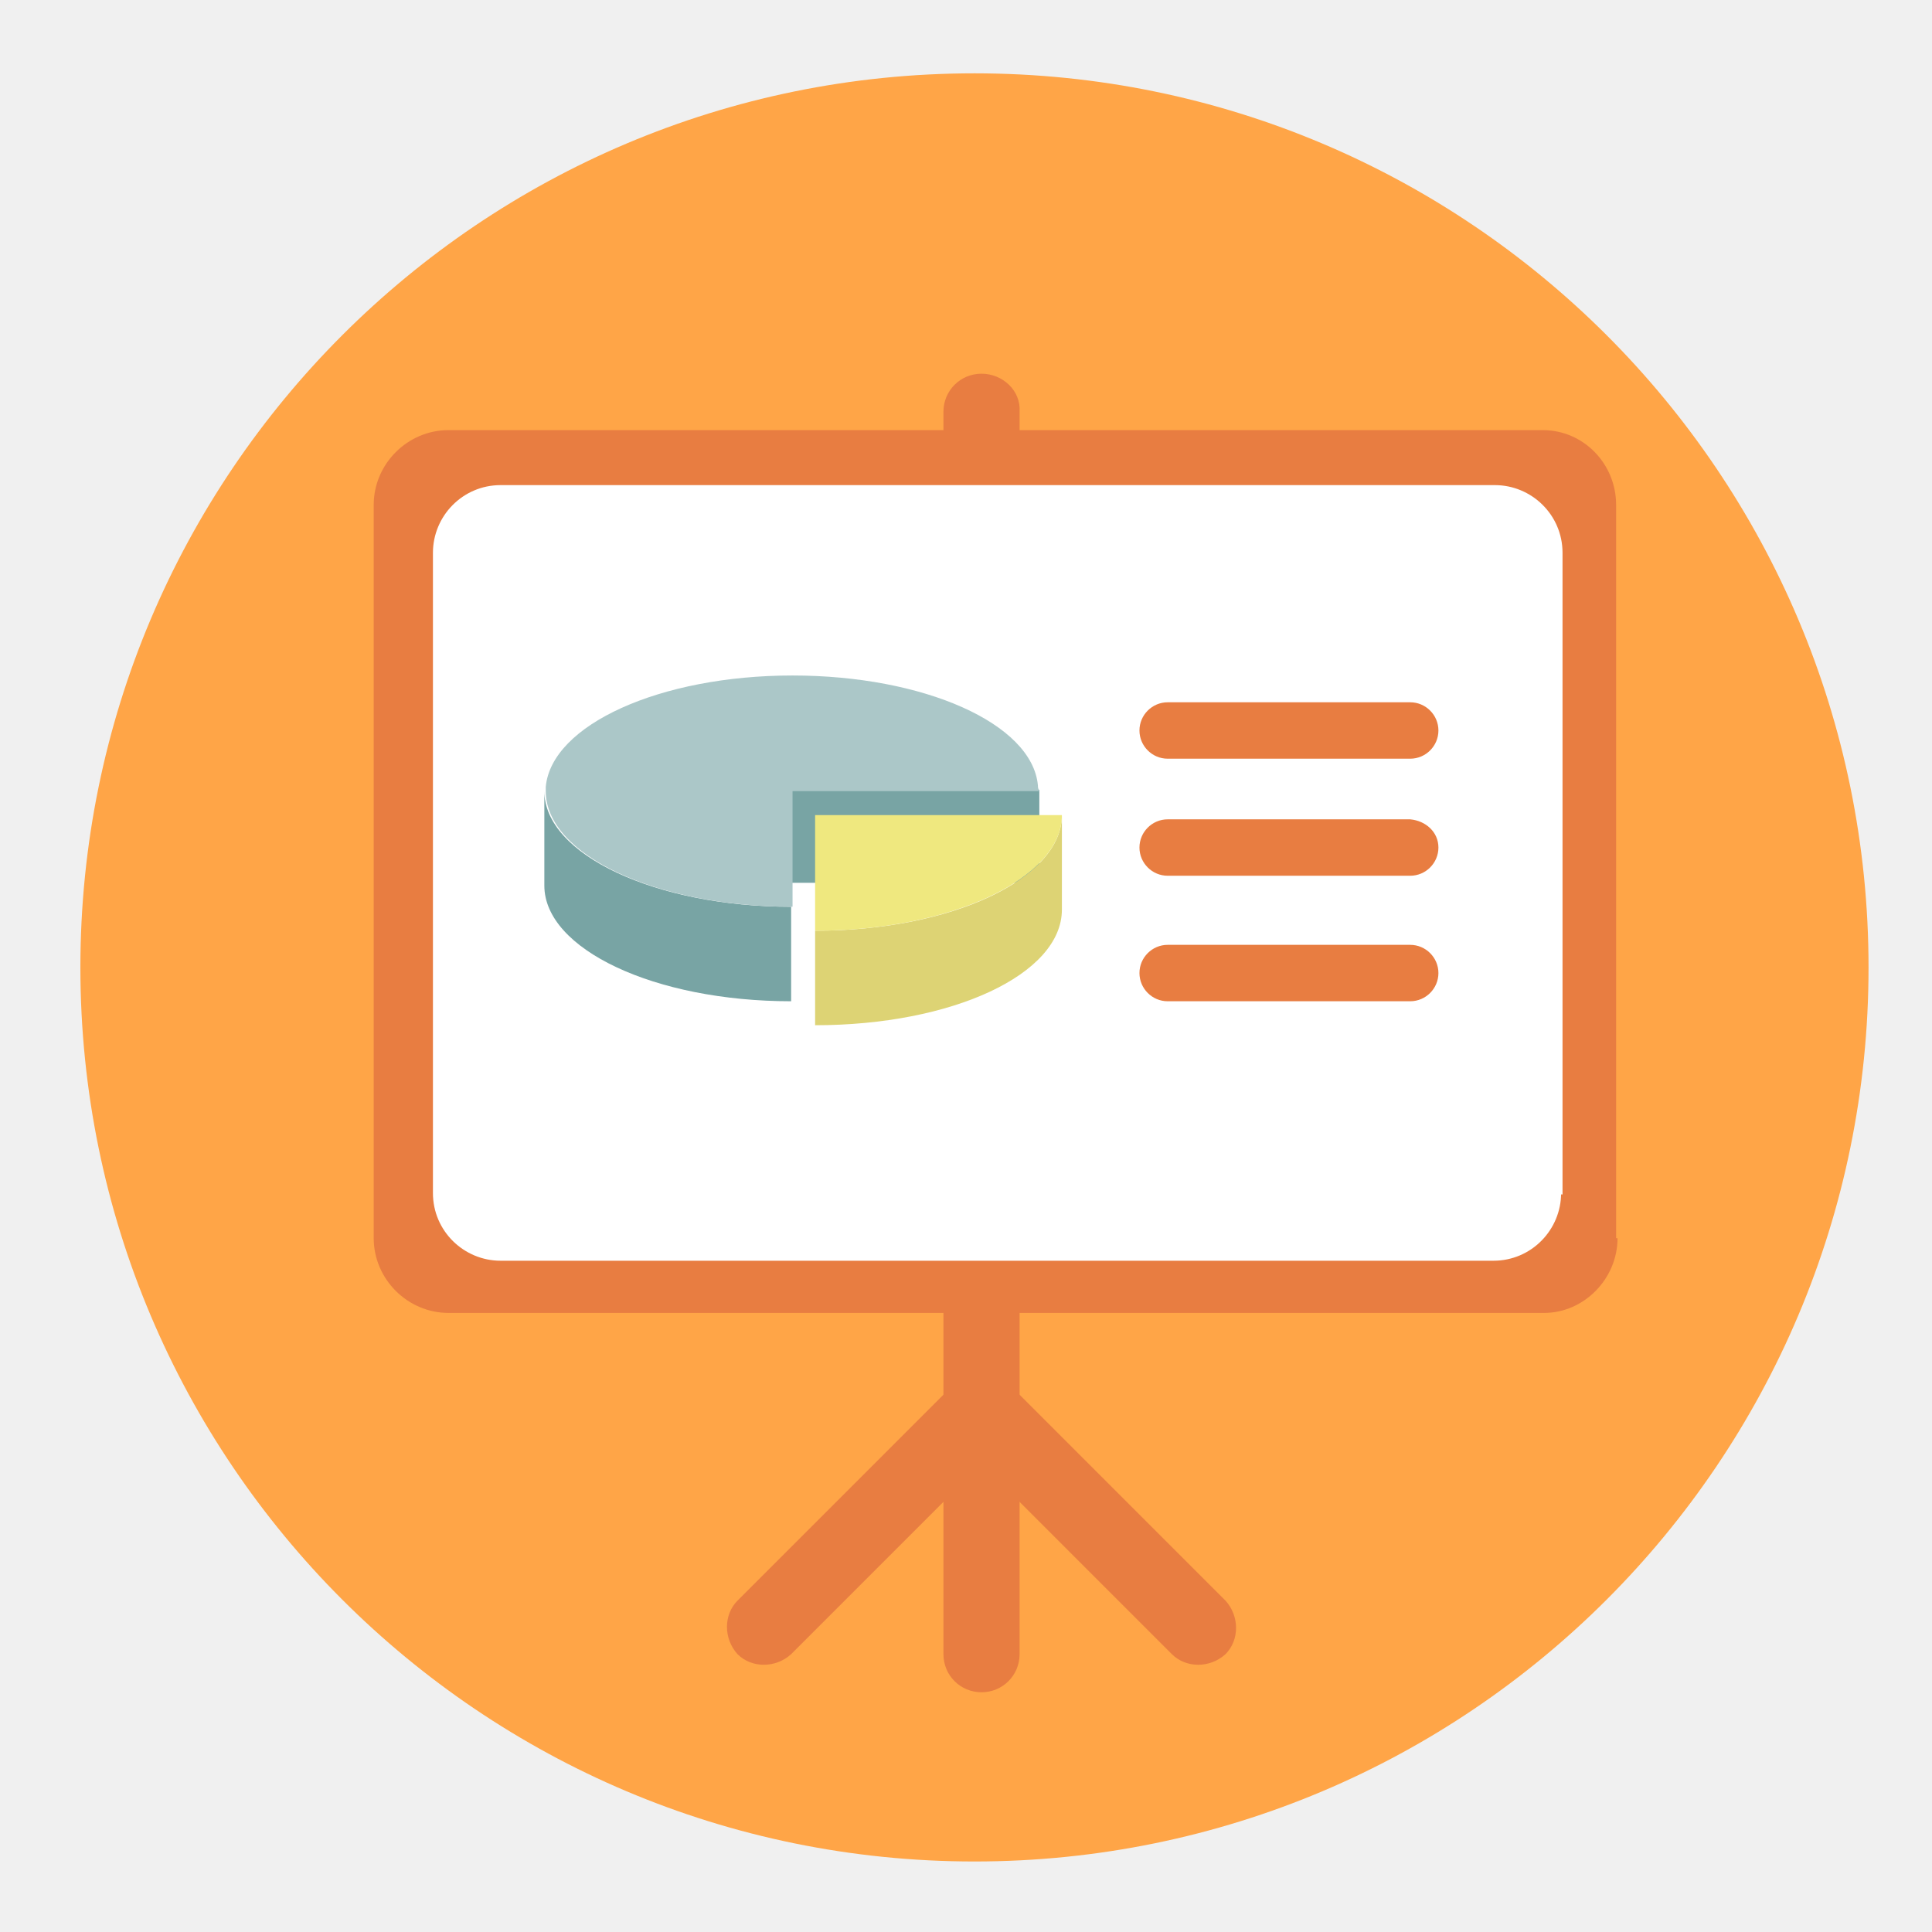
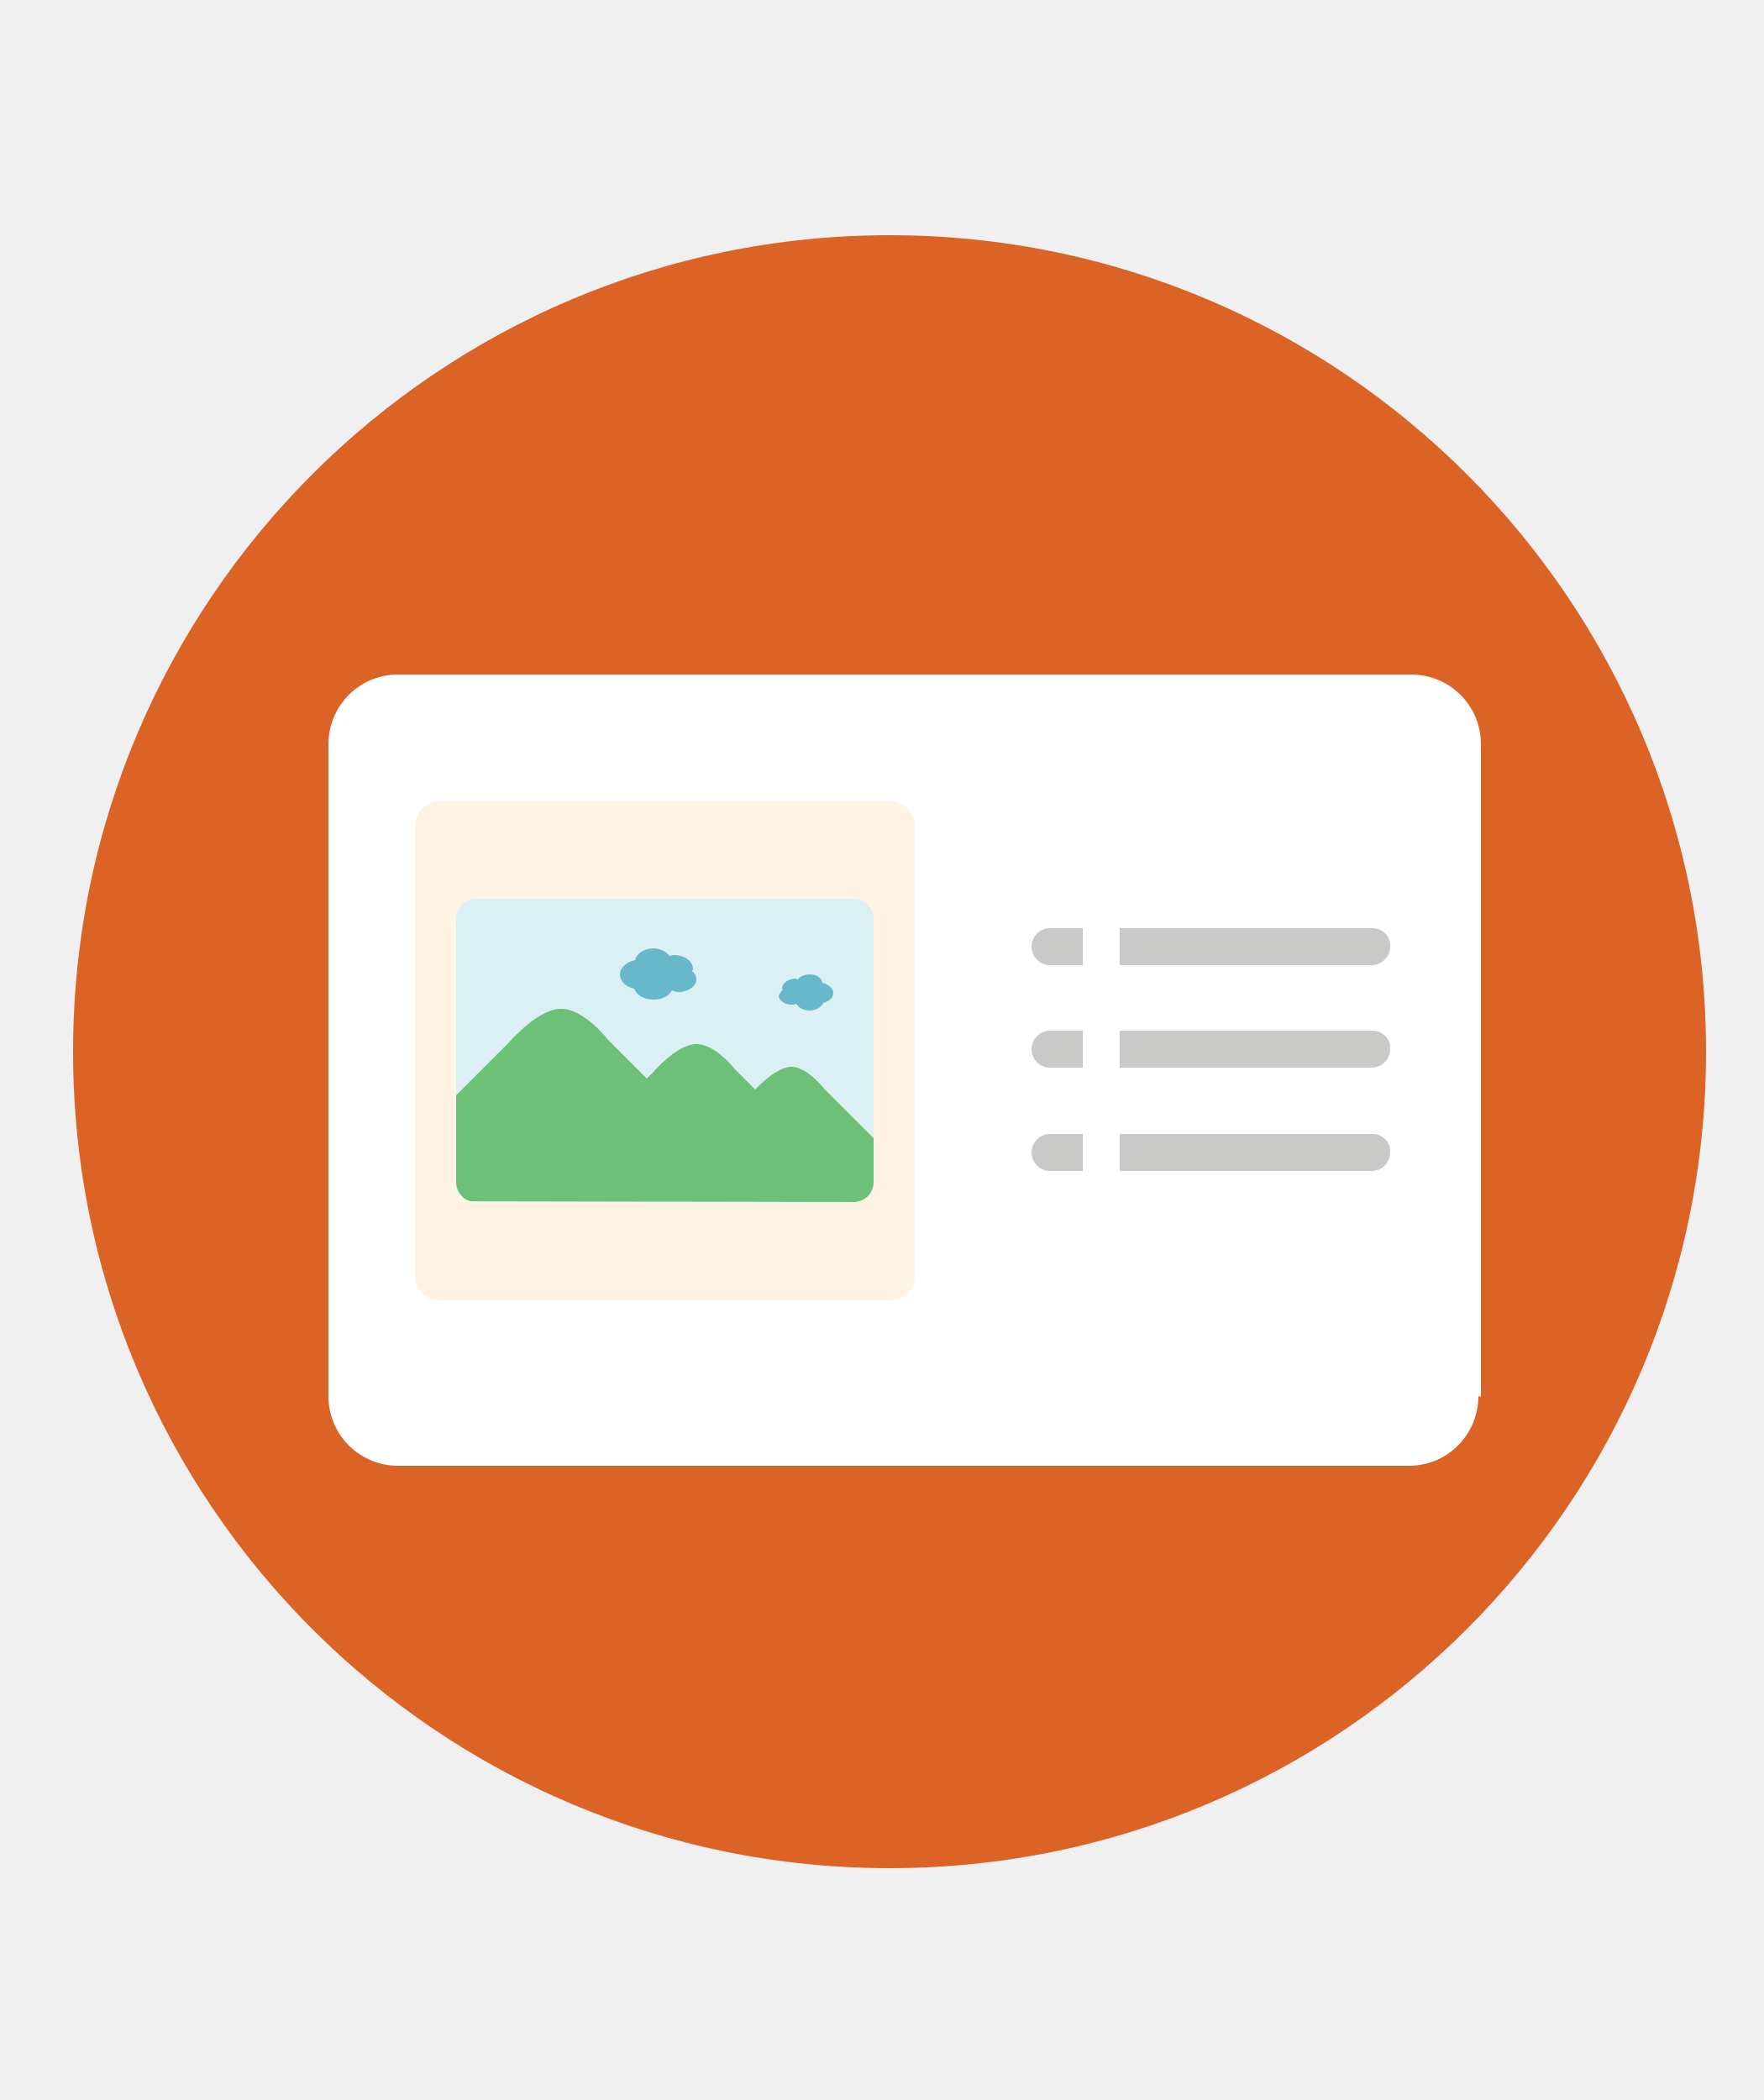
- <svg xmlns="http://www.w3.org/2000/svg" version="1.1" id="Layer_1" x="0px" y="0px" viewBox="0 0 137 137" enable-background="new 0 0 137 137" xml:space="preserve">
-   <g id="Layer_5">
+ <svg xmlns="http://www.w3.org/2000/svg" xmlns:xlink="http://www.w3.org/1999/xlink" version="1.1" id="Layer_1" x="0px" y="0px" viewBox="0 0 210 250" enable-background="new 0 0 210 250" xml:space="preserve">
+   <circle fill="#DC6326" cx="105.9" cy="125.2" r="97.2" />
+   <g id="bullet_points">
+     <path fill="#FFFFFF" d="M176,166.2c0,4.5-3.6,8.3-8.3,8.3H47.4c-4.5,0-8.3-3.6-8.3-8.3V88.6c0-4.5,3.6-8.3,8.3-8.3H168   c4.5,0,8.3,3.6,8.3,8.3v77.7L176,166.2L176,166.2z" />
+     <path fill="#C9C9C8" d="M163.4,122.7H125c-1.2,0-2.2,1-2.2,2.2s1,2.2,2.2,2.2h38.3c1.2,0,2.2-1,2.2-2.2   C165.6,123.7,164.6,122.7,163.4,122.7z" />
+     <path fill="#C9C9C8" d="M163.4,110.5H125c-1.2,0-2.2,1-2.2,2.2s1,2.2,2.2,2.2h38.3c1.2,0,2.2-1,2.2-2.2   C165.6,111.5,164.6,110.5,163.4,110.5z" />
+     <path fill="#C9C9C8" d="M163.4,135H125c-1.2,0-2.2,1-2.2,2.2s1,2.2,2.2,2.2h38.3c1.2,0,2.2-1,2.2-2.2   C165.6,136,164.6,135,163.4,135z" />
+     <path fill="#FFFFFF" d="M128.9,105v38.4c0,1.2,1,2.2,2.2,2.2s2.2-1,2.2-2.2v-38.3c0-1.2-1-2.2-2.2-2.2   C129.9,102.8,128.9,103.8,128.9,105z" />
+   </g>
+   <g id="image">
+     <path fill="#FFF4E4" d="M108.9,151.9c0,1.6-1.3,2.9-2.9,2.9H52.3c-1.6,0-2.9-1.3-2.9-2.9V98.3c0-1.6,1.3-2.9,2.9-2.9H106   c1.6,0,2.9,1.3,2.9,2.9V151.9z" />
    <g>
-       <g>
-         <g>
-           <g>
-             <g>
-               <circle fill="#FFA547" cx="69.1" cy="68.6" r="63.4" />
-             </g>
-           </g>
-         </g>
-       </g>
-       <g>
-         <g>
-           <g>
-             <path fill="#E87D41" d="M69.6,26.5c-1.5,0-2.7,1.2-2.7,2.7v88.1c0,1.5,1.2,2.7,2.7,2.7c1.5,0,2.7-1.2,2.7-2.7V29.2       C72.4,27.7,71.1,26.5,69.6,26.5z" />
-           </g>
-           <g>
-             <path fill="#E87D41" d="M68.5,98.9c-1,1-1,2.7,0,3.8l14.6,14.6c1,1,2.7,1,3.8,0c1-1,1-2.7,0-3.8L72.3,98.9       C71.2,97.9,69.6,97.9,68.5,98.9z" />
-           </g>
-           <g>
-             <path fill="#E87D41" d="M70.7,98.9c-1-1-2.7-1-3.8,0l-14.6,14.6c-1,1-1,2.7,0,3.8c1,1,2.7,1,3.8,0l14.6-14.6       C71.7,101.7,71.7,100,70.7,98.9z" />
-           </g>
-           <g>
-             <g>
-               <path fill="#E87D41" d="M114.7,87.8c0,2.9-2.4,5.3-5.2,5.3H31.8c-2.9,0-5.3-2.4-5.3-5.3v-52c0-2.9,2.4-5.3,5.3-5.3h77.6        c2.9,0,5.2,2.4,5.2,5.3V87.8z" />
-             </g>
-           </g>
-           <g>
-             <g>
-               <path fill="#FFFFFF" d="M110.7,84.6c0,2.6-2.1,4.8-4.8,4.8H35.5c-2.6,0-4.8-2.1-4.8-4.8V39.2c0-2.6,2.1-4.8,4.8-4.8H106        c2.6,0,4.8,2.1,4.8,4.8v45.5H110.7z" />
-             </g>
-           </g>
-           <g>
-             <path fill="#E87D41" d="M102,51.8c0,1.1-0.9,2-2,2H82.8c-1.1,0-2-0.9-2-2s0.9-2,2-2H100C101.1,49.8,102,50.7,102,51.8" />
-           </g>
-           <g>
-             <path fill="#E87D41" d="M102,60.1c0,1.1-0.9,2-2,2H82.8c-1.1,0-2-0.9-2-2s0.9-2,2-2H100C101.1,58.2,102,59,102,60.1" />
-           </g>
-           <g>
-             <path fill="#E87D41" d="M102,69c0,1.1-0.9,2-2,2H82.8c-1.1,0-2-0.9-2-2s0.9-2,2-2H100C101.1,67,102,67.9,102,69" />
-           </g>
-         </g>
-         <g>
-           <g>
-             <path fill="#F4E028" d="M57.8,56.5" />
-           </g>
-           <g>
-             <path fill="#78A4A4" d="M38.6,56.1c0-0.1,0-0.2,0-0.3c0,0.2,0,0.3,0,0.5c0,0.5,0,6.1,0,6.5c0,4.5,7.8,8.2,17.5,8.2v-6.7       C46.5,64.3,38.6,60.6,38.6,56.1z" />
-           </g>
-           <g>
-             <rect x="56" y="56" fill="#78A4A4" width="17.7" height="6.6" />
-           </g>
-           <g>
-             <path fill="#DDD374" d="M75.3,64.5c0-0.4,0-6.1,0-6.5c0-0.1,0-0.1,0-0.2l0,0c0,4.5-7.8,8.2-17.5,8.2v6.7       C67.5,72.7,75.3,69.1,75.3,64.5z" />
-           </g>
-           <g>
-             <path fill="#EFE87F" d="M57.8,66c9.6,0,17.5-3.7,17.5-8.2H57.8V66z" />
-           </g>
-           <g>
-             <path fill="#ABC7C8" d="M73.6,55.7c-0.4-4.4-8.1-7.8-17.4-7.8c-9.4,0-17.1,3.5-17.5,7.9c0,0.1,0,0.2,0,0.3       c0,4.5,7.8,8.2,17.5,8.2v-8.2h17.5l0,0C73.6,55.9,73.6,55.8,73.6,55.7z" />
-           </g>
-         </g>
+       <defs>
+         <path id="SVGID_1_" d="M104,140.7c0,1.4-1.1,2.4-2.4,2.4H56.7c-1.4,0-2.4-1.1-2.4-2.4v-31.3c0-1.4,1.1-2.4,2.4-2.4h44.9     c1.4,0,2.4,1.1,2.4,2.4V140.7z" />
+       </defs>
+       <clipPath id="SVGID_2_">
+         <use xlink:href="#SVGID_1_" overflow="visible" />
+       </clipPath>
+       <g clip-path="url(#SVGID_2_)">
+         <polygon fill="#DBF0F5" points="106,143.6 52.2,143.6 52.2,106.2 106.1,106.2    " />
+         <path fill="#6CC077" d="M105.4,136.9l-7.3-7.3c0,0-2.1-2.7-4-2.6c-1.7,0.1-3.8,2.3-4.2,2.7l-2.4-2.4c0,0-2.4-3.1-4.7-3     c-2.3,0.1-5,3.3-5,3.3l-0.8,0.8l-4.6-4.6c0,0-3-3.9-5.8-3.7c-2.8,0.2-6.1,4.1-6.1,4.1l-7.7,7.7V143l52.7,0.1L105.4,136.9z" />
+         <path fill="#67B8CB" d="M82.4,115.6c0-0.1,0.1-0.1,0.1-0.2c0-1-1-1.7-2.3-1.7c-0.2,0-0.3,0.1-0.5,0.1c-0.4-0.5-1.1-0.9-1.9-0.9     c-1.1,0-2,0.6-2.2,1.4c-1,0.2-1.8,0.9-1.8,1.7c0,0.8,0.7,1.5,1.7,1.7c0.3,0.8,1.2,1.3,2.3,1.3c1,0,1.8-0.4,2.2-1.1     c0.3,0.1,0.5,0.2,0.8,0.2c1.1,0,2.1-0.7,2.1-1.5C82.9,116.2,82.7,115.9,82.4,115.6z" />
+         <path fill="#67B8CB" d="M93.2,117.8c0-0.1-0.1-0.1-0.1-0.1c0-0.7,0.8-1.2,1.6-1.2c0.1,0,0.2,0.1,0.3,0.1c0.3-0.4,0.8-0.6,1.4-0.6     c0.8,0,1.4,0.4,1.5,1c0.8,0.2,1.3,0.7,1.3,1.2c0,0.6-0.5,1-1.2,1.2c-0.2,0.5-0.9,0.9-1.6,0.9c-0.7,0-1.3-0.3-1.6-0.8     c-0.2,0.1-0.4,0.1-0.6,0.1c-0.8,0-1.5-0.5-1.5-1.1C92.9,118.2,93,118,93.2,117.8z" />
      </g>
    </g>
  </g>
</svg>
